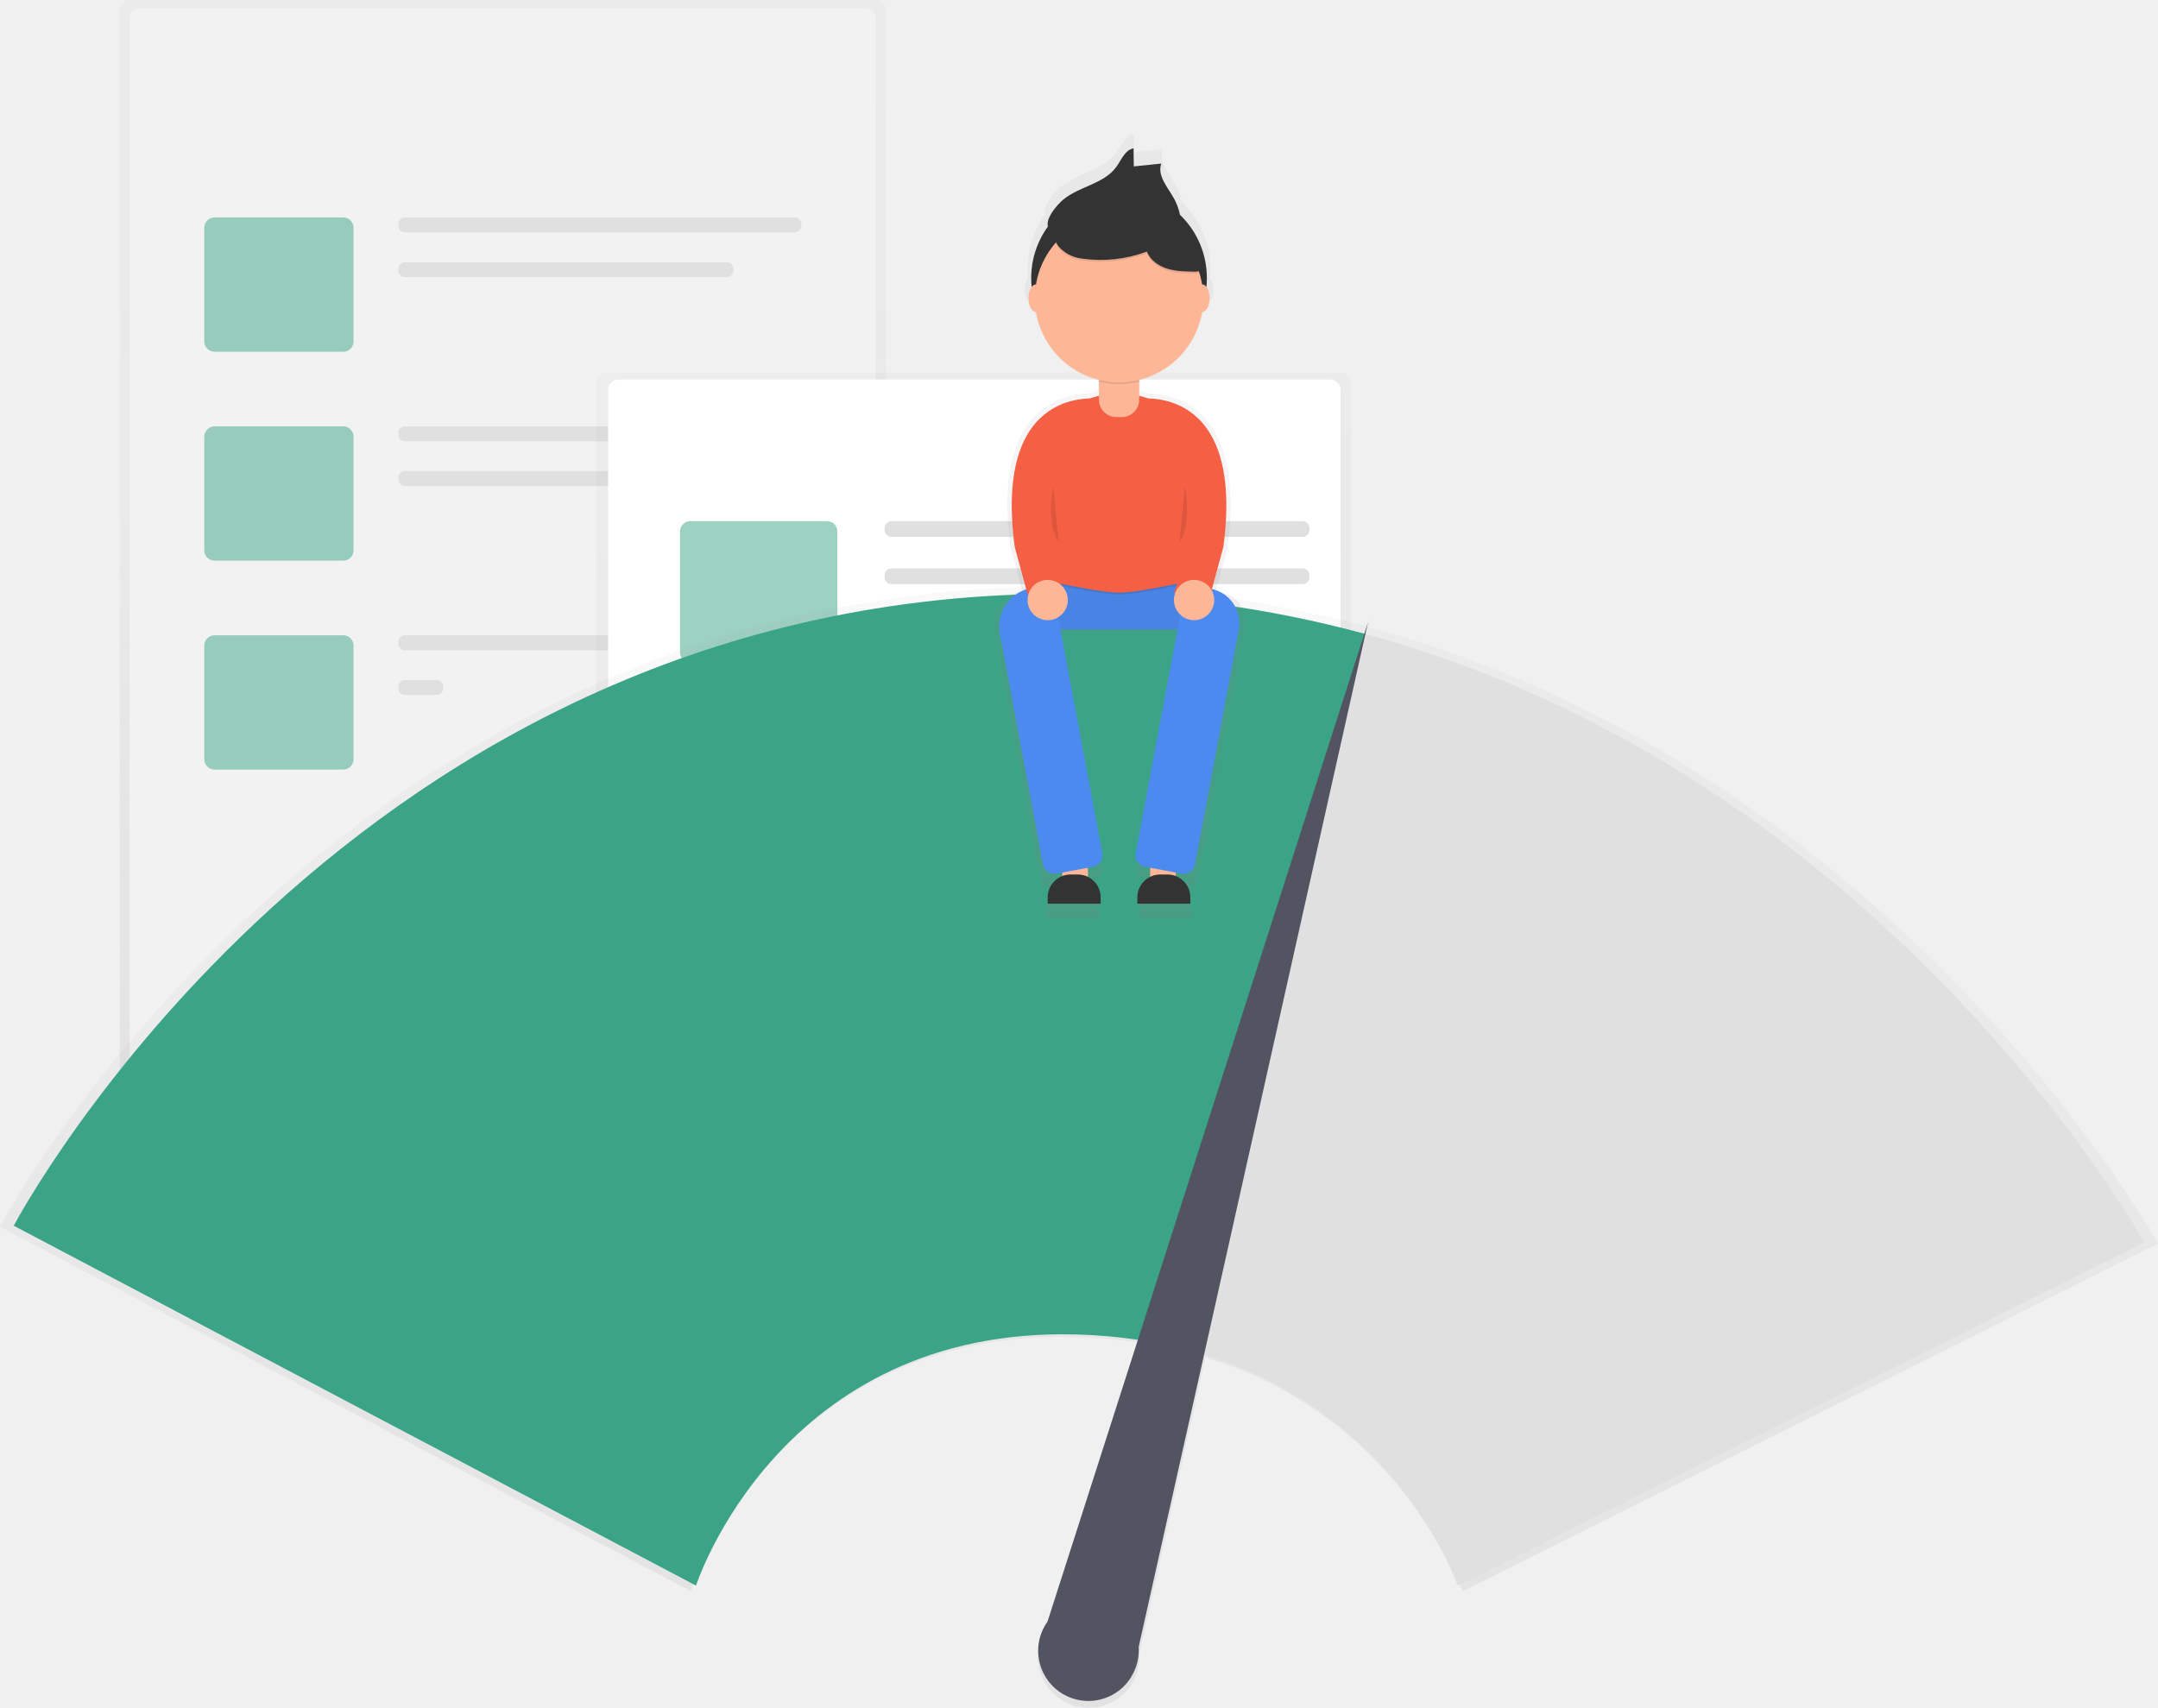
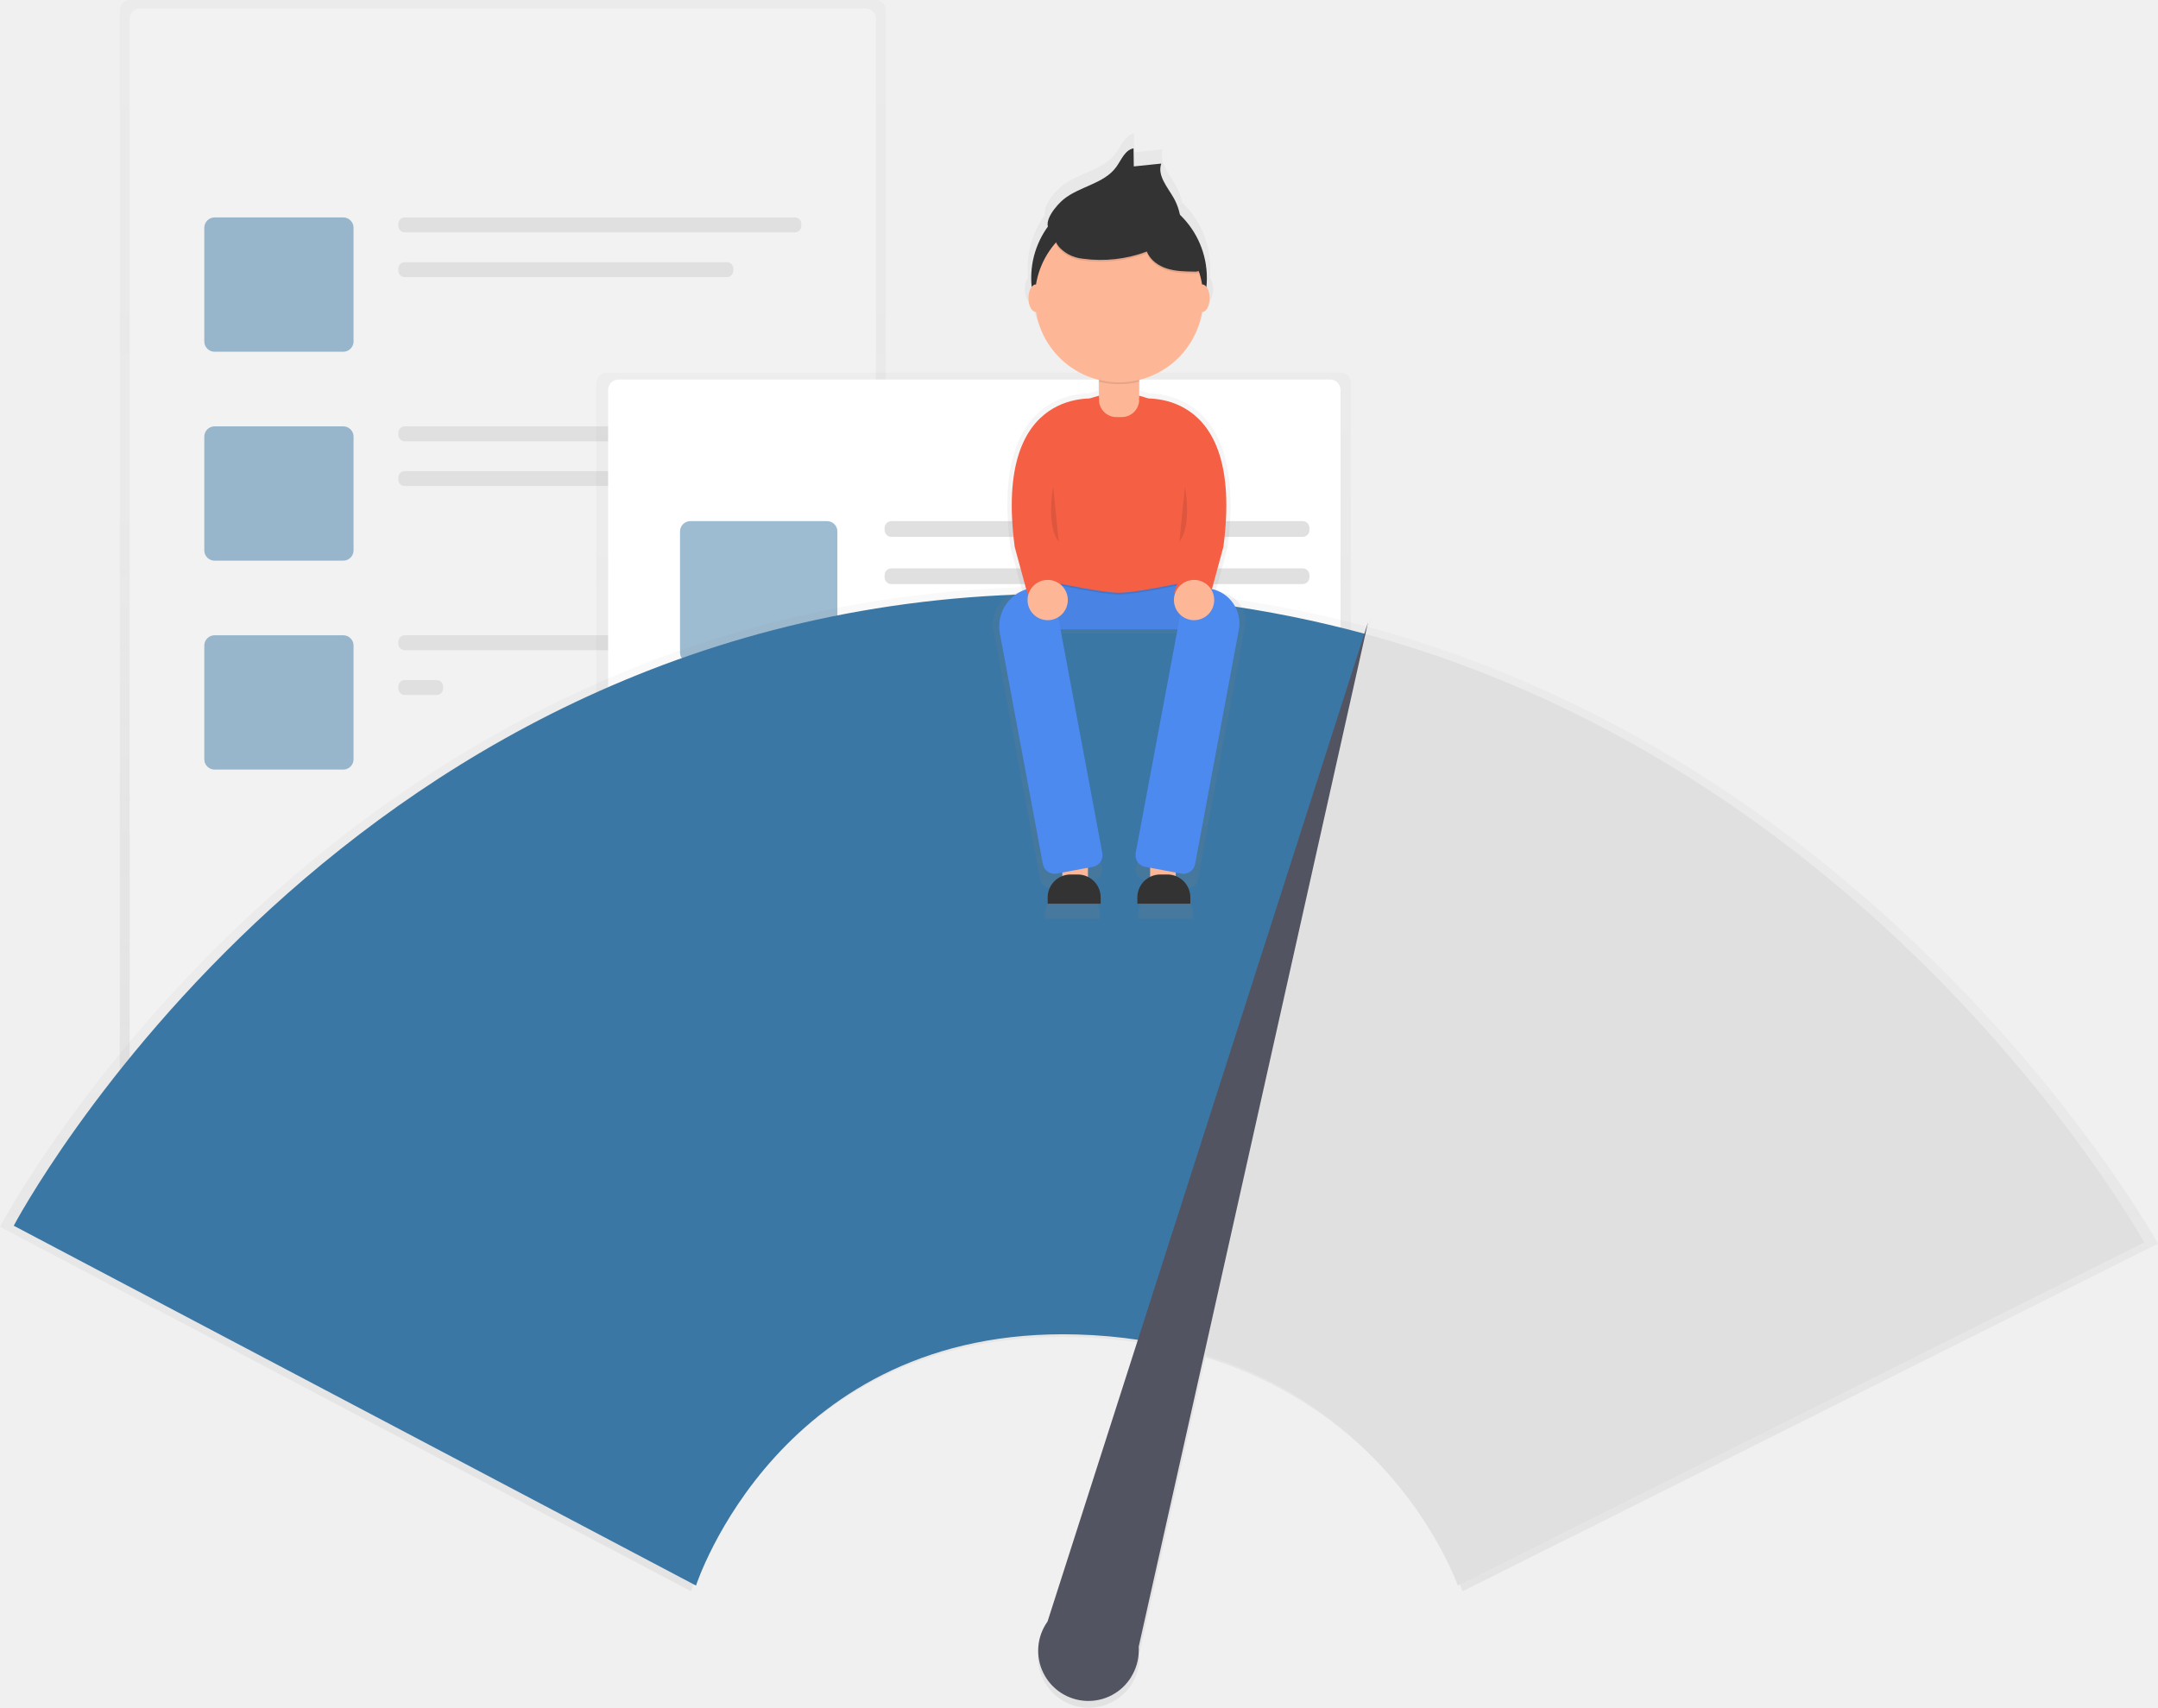
<svg xmlns="http://www.w3.org/2000/svg" xmlns:xlink="http://www.w3.org/1999/xlink" id="f130f8b3-b494-408e-9d23-4781bd978d43" data-name="Layer 1" width="942" height="745.6" viewBox="0 0 942 745.6">
  <defs>
    <linearGradient id="19dcf708-dd5c-44ad-a611-182aebfaf3c5" x1="219.48" y1="505.38" x2="219.48" gradientUnits="userSpaceOnUse">
      <stop offset="0" stop-color="gray" stop-opacity="0.25" />
      <stop offset="0.54" stop-color="gray" stop-opacity="0.12" />
      <stop offset="1" stop-color="gray" stop-opacity="0.1" />
    </linearGradient>
    <linearGradient id="fbcf3902-941f-4a87-a568-e80fc50a1800" x1="425.02" y1="459.78" x2="425.02" y2="162.72" xlink:href="#19dcf708-dd5c-44ad-a611-182aebfaf3c5" />
    <linearGradient id="34819b51-4aee-4e46-acb4-23489a509fb6" x1="600" y1="824.36" x2="600" y2="334.87" xlink:href="#19dcf708-dd5c-44ad-a611-182aebfaf3c5" />
    <linearGradient id="cc414fb6-c720-43be-8b52-f04b3df2ea53" x1="617.59" y1="479.82" x2="617.59" y2="137.05" xlink:href="#19dcf708-dd5c-44ad-a611-182aebfaf3c5" />
  </defs>
  <g opacity="0.5">
    <rect x="52.32" width="334.33" height="505.38" rx="4.5" ry="4.5" fill="url(#19dcf708-dd5c-44ad-a611-182aebfaf3c5)" />
  </g>
  <rect x="56.6" y="3.71" width="325.76" height="495.16" rx="4.5" ry="4.5" fill="#f2f2f2" />
  <g opacity="0.5">
-     <rect x="89.18" y="94.93" width="65.15" height="58.64" rx="4.5" ry="4.5" fill="#3ba486" />
+     <rect x="89.18" y="94.93" width="65.15" height="58.64" rx="4.5" ry="4.5" fill="#3b77a4" />
  </g>
  <rect x="173.88" y="94.93" width="175.91" height="6.52" rx="2.82" ry="2.82" fill="#e0e0e0" />
  <rect x="173.88" y="114.47" width="146.23" height="6.52" rx="2.82" ry="2.82" fill="#e0e0e0" />
  <g opacity="0.5">
-     <rect x="89.18" y="186.14" width="65.15" height="58.64" rx="4.5" ry="4.5" fill="#3ba486" />
+     <rect x="89.18" y="186.14" width="65.15" height="58.64" rx="4.5" ry="4.5" fill="#3b77a4" />
  </g>
  <rect x="173.88" y="186.14" width="175.91" height="6.52" rx="2.82" ry="2.82" fill="#e0e0e0" />
  <rect x="173.88" y="205.68" width="175.91" height="6.52" rx="2.82" ry="2.82" fill="#e0e0e0" />
  <g opacity="0.5">
-     <rect x="89.18" y="277.35" width="65.15" height="58.64" rx="4.5" ry="4.5" fill="#3ba486" />
+     <rect x="89.18" y="277.35" width="65.15" height="58.64" rx="4.5" ry="4.5" fill="#3b77a4" />
  </g>
  <rect x="173.88" y="277.35" width="175.91" height="6.52" rx="2.82" ry="2.82" fill="#e0e0e0" />
  <rect x="173.88" y="296.9" width="19.55" height="6.52" rx="2.82" ry="2.82" fill="#e0e0e0" />
  <g opacity="0.5">
    <rect x="260.36" y="162.72" width="329.32" height="297.06" rx="4.5" ry="4.5" fill="url(#fbcf3902-941f-4a87-a568-e80fc50a1800)" />
  </g>
  <rect x="265.45" y="165.7" width="319.7" height="287.73" rx="4.5" ry="4.5" fill="#fff" />
  <g opacity="0.5">
-     <rect x="296.84" y="227.52" width="68.69" height="61.82" rx="4.5" ry="4.5" fill="#3ba486" />
+     <rect x="296.84" y="227.52" width="68.69" height="61.82" rx="4.5" ry="4.5" fill="#3b77a4" />
  </g>
  <rect x="386.14" y="227.52" width="185.46" height="6.87" rx="2.98" ry="2.98" fill="#e0e0e0" />
  <rect x="386.14" y="248.13" width="185.46" height="6.87" rx="2.98" ry="2.98" fill="#e0e0e0" />
  <rect x="289.97" y="322.92" width="281.63" height="6.87" rx="2.98" ry="2.98" fill="#e0e0e0" />
  <rect x="289.97" y="343.53" width="281.63" height="6.87" rx="2.98" ry="2.98" fill="#e0e0e0" />
  <rect x="289.97" y="371" width="281.63" height="6.87" rx="2.98" ry="2.98" fill="#e0e0e0" />
  <rect x="289.97" y="391.61" width="212.94" height="6.87" rx="2.98" ry="2.98" fill="#e0e0e0" />
  <g opacity="0.5">
    <path d="M726.64,352.64h0l1.17-5.22-1.64,5.1a510.06,510.06,0,0,0-130.8-17.64C277.05,333,129,614.33,129,614.33L430.66,773.49s37-114.74,168.41-111a226.18,226.18,0,0,1,27,2.36L586.09,789.38a22.2,22.2,0,1,0,37.07,24.4h0l0-.06a22.07,22.07,0,0,0,3.27-11.2c0-.67,0-1.34-.07-2l28.9-129.14c86.1,26.48,112.19,102.1,112.19,102.1L1071,621.73S957,415.2,726.64,352.64Z" transform="translate(-129 -78.76)" fill="url(#34819b51-4aee-4e46-acb4-23489a509fb6)" />
  </g>
-   <path d="M595.43,338C281.17,336.17,135,613.89,135,613.89L432.82,771s36.54-113.28,166.27-109.63a223.22,223.22,0,0,1,27.29,2.42L725,355.54A503.55,503.55,0,0,0,595.43,338Z" transform="translate(-129 -78.76)" fill="#3ba486" />
+   <path d="M595.43,338C281.17,336.17,135,613.89,135,613.89L432.82,771s36.54-113.28,166.27-109.63a223.22,223.22,0,0,1,27.29,2.42L725,355.54A503.55,503.55,0,0,0,595.43,338Z" transform="translate(-129 -78.76)" fill="#3b77a4" />
  <path d="M725,355.54,626.38,663.82C734,680.17,765.35,771,765.35,771L1065,621.2S952.41,417.3,725,355.54Z" transform="translate(-129 -78.76)" fill="#e0e0e0" />
  <path d="M626.06,797.71,726.18,350.38,586.26,786.71a21.92,21.92,0,1,0,36.59,24.09h0v-.06a21.79,21.79,0,0,0,3.23-11.05C626.14,799,626.11,798.36,626.06,797.71Z" transform="translate(-129 -78.76)" fill="#535461" />
  <g opacity="0.7">
    <path d="M662.25,337.47l-2.62-.49,5.17-19c8.14-61-22.61-67.19-34.14-67.4a37.91,37.91,0,0,0-4.05-1.23v-7.2a38.22,38.22,0,0,0,28.55-30.86h.1c1.83,0,3.32-2.79,3.32-6.23a8.64,8.64,0,0,0-1.45-5.14q.2-2,.2-4A39.72,39.72,0,0,0,645,167.13a25.6,25.6,0,0,0-2.82-7.58c-2.83-5-7.54-10.18-5.62-15.59l-12.43,1.28-.12-8.19c-3.88.7-5.51,5.19-7.81,8.39-5.54,7.7-16.65,8.77-24,14.77-2.5,2-8.12,8.24-7.05,12.31a39.66,39.66,0,0,0-7.58,23.37q0,2,.2,4a8.64,8.64,0,0,0-1.45,5.14c0,3.44,1.49,6.23,3.32,6.23h.1a38.22,38.22,0,0,0,28.55,30.86v7.2a37.91,37.91,0,0,0-4.05,1.23c-11.53.21-42.28,6.36-34.14,67.4l5.17,19-1.23.23a14.17,14.17,0,0,0-11.33,16.53L583.14,462.9a4.29,4.29,0,0,0,5,3.43l3.59-.67v2.12a11.92,11.92,0,0,0-6.64,10.68v1.35h24.08v-1.35a11.92,11.92,0,0,0-5.81-10.23v-4.75l3.28-.61a4.29,4.29,0,0,0,3.43-5L590.93,355.29H644L624.88,457.88a4.29,4.29,0,0,0,3.43,5l3.28.61v4.75a11.92,11.92,0,0,0-5.81,10.23v1.35h24.08v-1.35a11.92,11.92,0,0,0-6.64-10.68v-2.12l3.59.67a4.29,4.29,0,0,0,5-3.43l20.64-110.56A12.75,12.75,0,0,0,662.25,337.47Z" transform="translate(-129 -78.76)" fill="url(#cc414fb6-c720-43be-8b52-f04b3df2ea53)" />
  </g>
  <rect x="463.72" y="373" width="11.18" height="15.18" fill="#fdb797" />
  <rect x="502.06" y="373" width="11.18" height="15.18" fill="#fdb797" />
  <rect x="451.74" y="248.4" width="73.49" height="26.36" fill="#4d8af0" />
  <g opacity="0.05">
    <rect x="451.74" y="248.4" width="73.49" height="26.36" />
  </g>
  <path d="M580.74,331.95s27.42,6.39,36.74,6.39,36.74-6.39,36.74-6.39v-4H580.74Z" transform="translate(-129 -78.76)" opacity="0.1" />
  <path d="M654.22,331.15s-27.42,6.39-36.74,6.39-36.74-6.39-36.74-6.39V287.22a36.74,36.74,0,0,1,36.74-36.74h0a36.74,36.74,0,0,1,36.74,36.74Z" transform="translate(-129 -78.76)" fill="#f55f44" />
  <path d="M479.7,153.34h17.57a0,0,0,0,1,0,0v21.14a7.61,7.61,0,0,1-7.61,7.61h-2.34a7.61,7.61,0,0,1-7.61-7.61V153.34A0,0,0,0,1,479.7,153.34Z" fill="#fdb797" />
  <path d="M606,457.22l-15.75,2.94a5.17,5.17,0,0,1-6-4.13L565.47,355.39a17.06,17.06,0,0,1,13.64-19.91l4.06-.76a5.17,5.17,0,0,1,6,4.13l21,112.33A5.17,5.17,0,0,1,606,457.22Z" transform="translate(-129 -78.76)" fill="#4d8af0" />
  <path d="M628.92,457.22l15.75,2.94a5.17,5.17,0,0,0,6-4.13l19.1-102.32a15.36,15.36,0,0,0-12.28-17.91l-5.74-1.07a5.17,5.17,0,0,0-6,4.13l-21,112.33A5.17,5.17,0,0,0,628.92,457.22Z" transform="translate(-129 -78.76)" fill="#4d8af0" />
  <path d="M608.7,245.42a36.77,36.77,0,0,0,17.57,0V232.9H608.7Z" transform="translate(-129 -78.76)" opacity="0.1" />
  <circle cx="488.48" cy="121.39" r="38.34" fill="#333" />
  <circle cx="488.48" cy="130.18" r="36.74" fill="#fdb797" />
  <path d="M593.22,165.82c7.07-5.77,17.76-6.8,23.08-14.21,2.21-3.08,3.78-7.41,7.51-8.08l.11,7.88,12-1.23c-1.85,5.2,2.68,10.2,5.41,15a24.66,24.66,0,0,1,3.19,11.61c-4.15,2.49-9.3-.23-13.92-1.68s-9.27-1.56-14-1.69a29.05,29.05,0,0,0-7.22.4,36.41,36.41,0,0,0-6,2.19c-3.18,1.33-13.23,6.36-16.18,3.12C583.88,175.46,590.49,168.05,593.22,165.82Z" transform="translate(-129 -78.76)" fill="#333" />
  <path d="M595.22,190.51a16.85,16.85,0,0,0,6.5,2,57.24,57.24,0,0,0,27.89-3.13c1.46,3.69,5,6.23,8.79,7.43s7.81,1.26,11.78,1.32a4.36,4.36,0,0,0,2.53-.48c1.77-1.19.91-3.93-.12-5.79l-5.12-9.28c-1.51-2.74-3.07-5.54-5.41-7.61-2.94-2.6-6.84-3.82-10.68-4.59a60.24,60.24,0,0,0-27.42.91C594.39,173.82,582.1,182.57,595.22,190.51Z" transform="translate(-129 -78.76)" opacity="0.1" />
  <path d="M595.22,189.71a16.85,16.85,0,0,0,6.5,2,57.24,57.24,0,0,0,27.89-3.13c1.46,3.69,5,6.23,8.79,7.43s7.81,1.26,11.78,1.32a4.36,4.36,0,0,0,2.53-.48c1.77-1.19.91-3.93-.12-5.79l-5.12-9.28c-1.51-2.74-3.07-5.54-5.41-7.61-2.94-2.6-6.84-3.82-10.68-4.59a60.24,60.24,0,0,0-27.42.91C594.39,173,582.1,181.78,595.22,189.71Z" transform="translate(-129 -78.76)" fill="#333" />
  <ellipse cx="524.83" cy="130.18" rx="3.2" ry="5.99" fill="#fdb797" />
  <ellipse cx="452.14" cy="130.18" rx="3.2" ry="5.99" fill="#fdb797" />
  <path d="M608.84,252.92s-46.48-7.24-36.89,64.65l5.59,20.61,16-.64s-10.38-24-4-39.94S608.84,252.92,608.84,252.92Z" transform="translate(-129 -78.76)" fill="#f55f44" />
  <path d="M626.12,252.92s46.48-7.24,36.89,64.65l-5.59,20.61-16-.64s10.38-24,4-39.94S626.12,252.92,626.12,252.92Z" transform="translate(-129 -78.76)" fill="#f55f44" />
  <circle cx="457.33" cy="261.97" r="8.79" fill="#fdb797" />
  <circle cx="521.23" cy="261.97" r="8.79" fill="#fdb797" />
  <path d="M467.37,381.79h3.09a10,10,0,0,1,10,10v2.74a0,0,0,0,1,0,0H457.33a0,0,0,0,1,0,0v-2.74A10,10,0,0,1,467.37,381.79Z" fill="#333" />
  <path d="M506.51,381.79h3.09a10,10,0,0,1,10,10v2.74a0,0,0,0,1,0,0H496.47a0,0,0,0,1,0,0v-2.74A10,10,0,0,1,506.51,381.79Z" fill="#333" />
  <path d="M588.73,291.21s-3.2,16.77,2.4,24" transform="translate(-129 -78.76)" opacity="0.1" />
  <path d="M646.24,291.21s3.2,16.77-2.4,24" transform="translate(-129 -78.76)" opacity="0.1" />
</svg>
